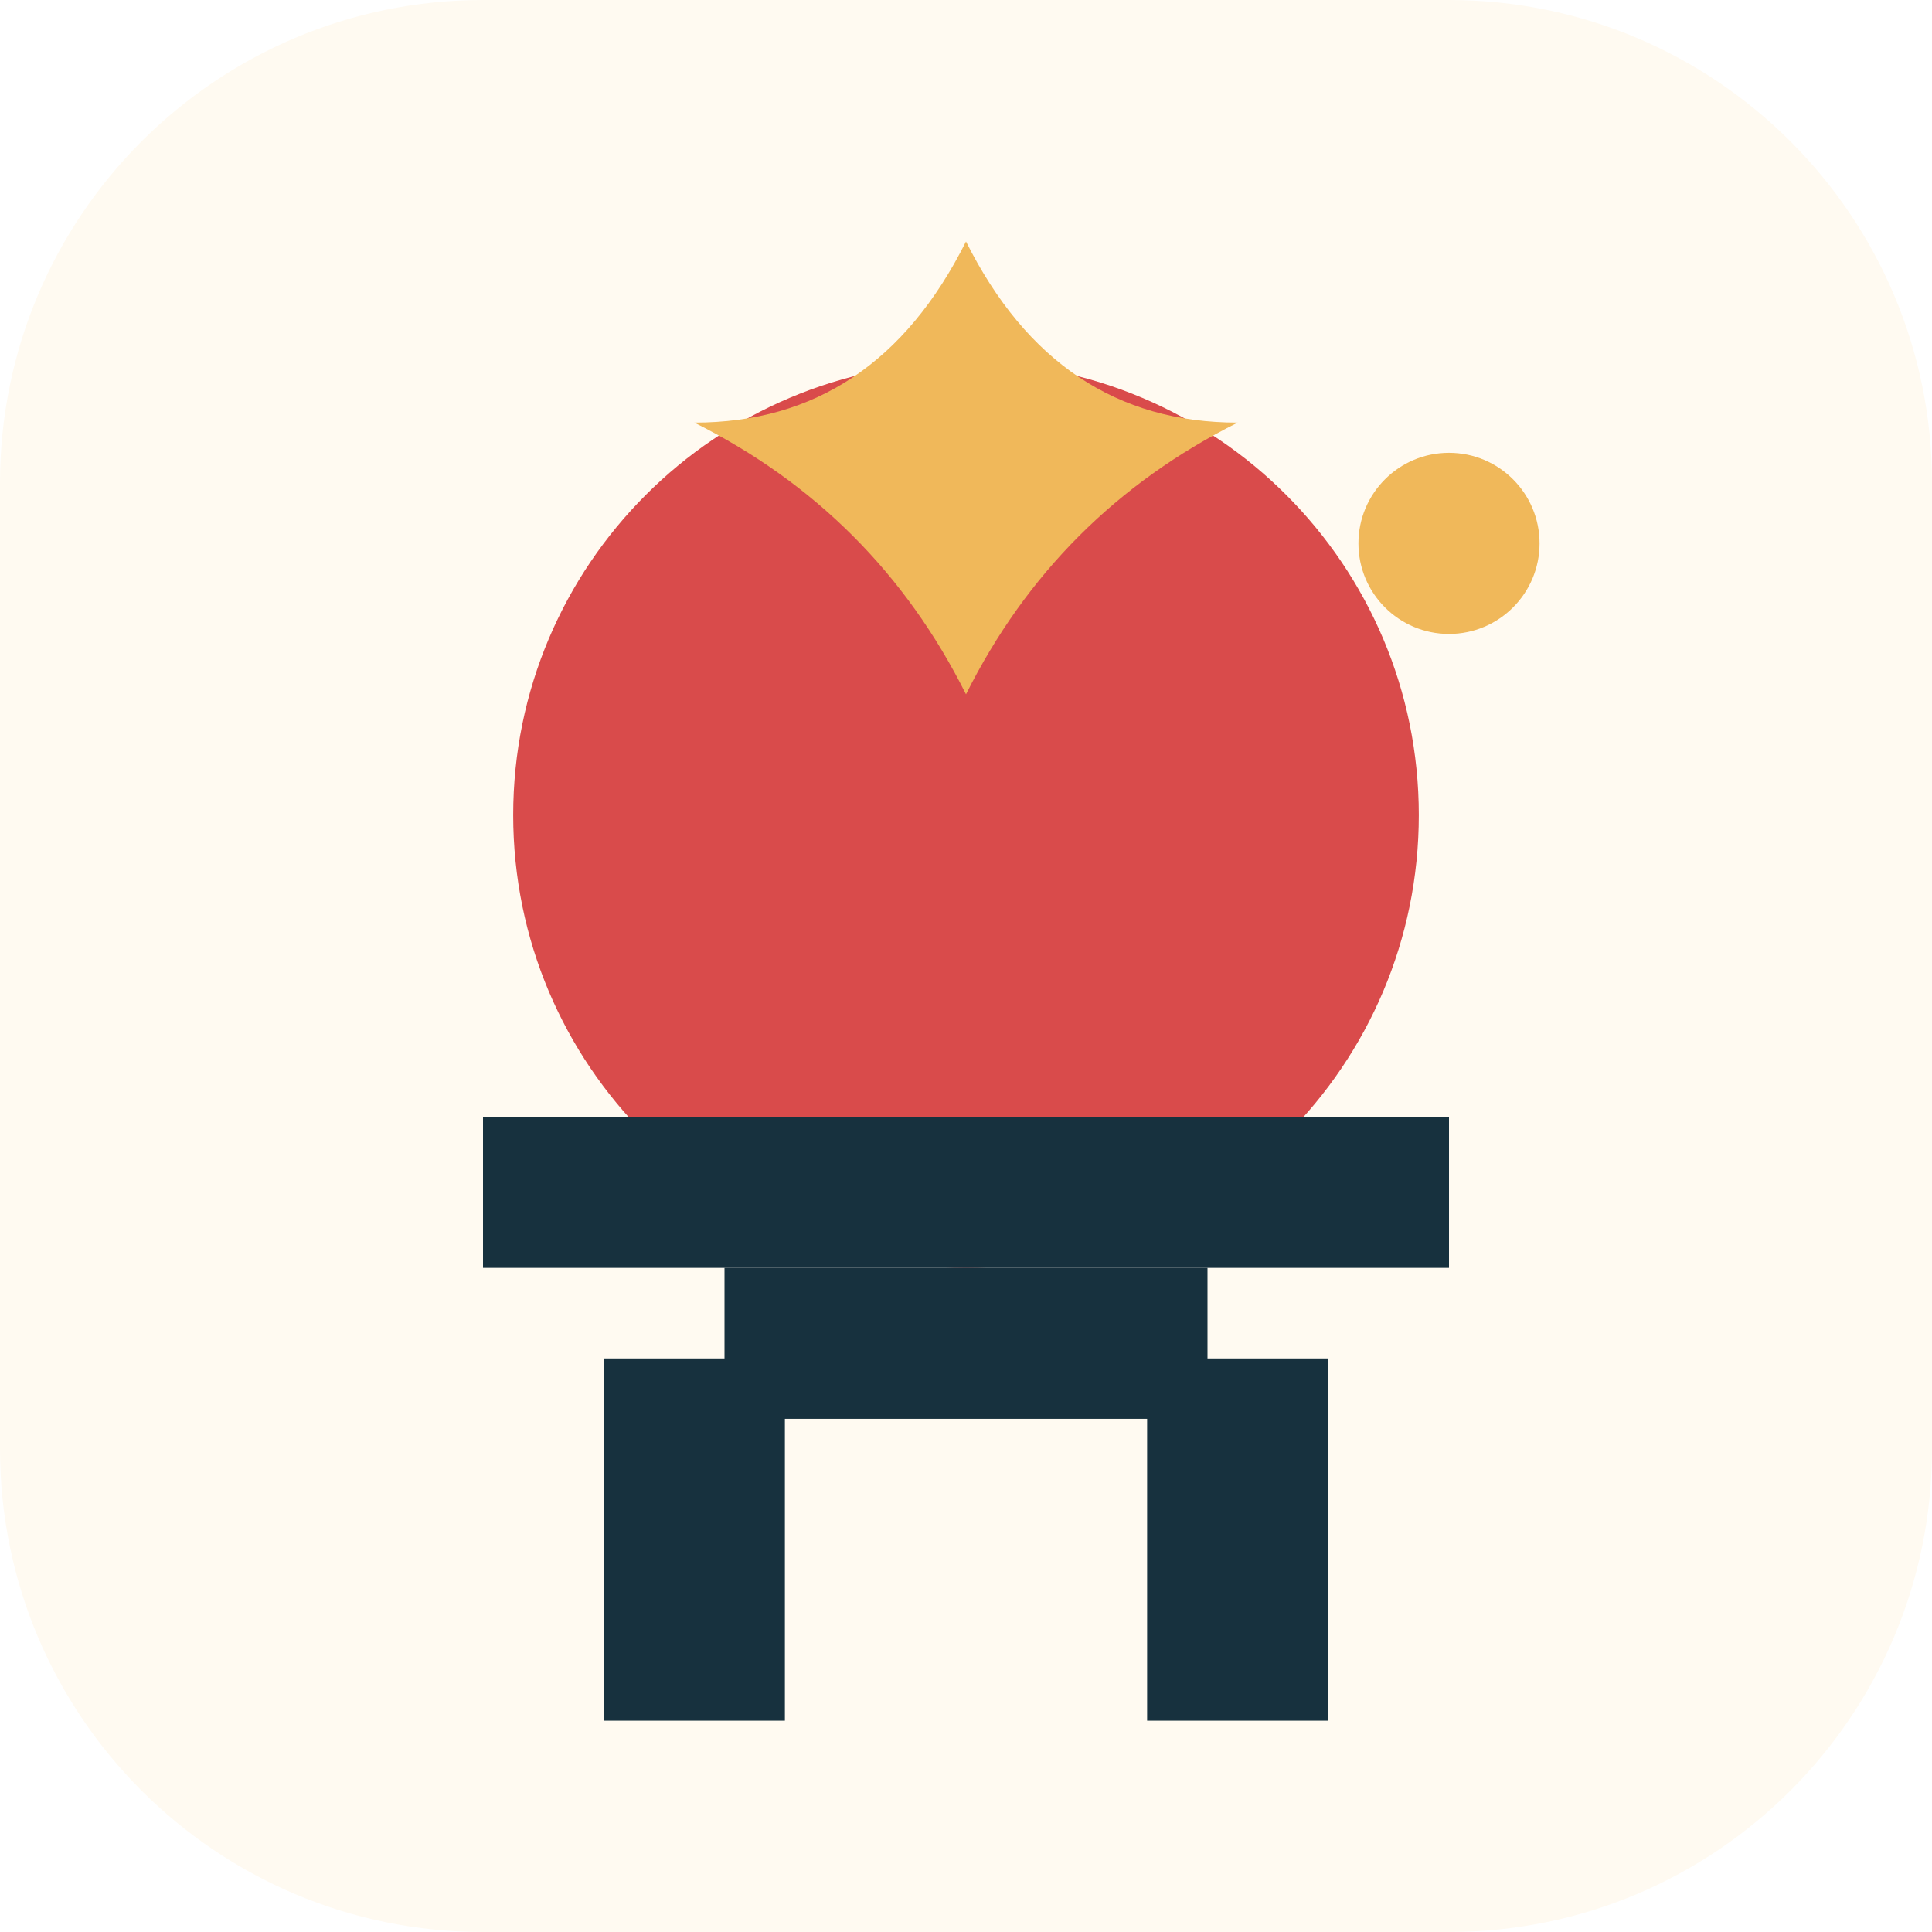
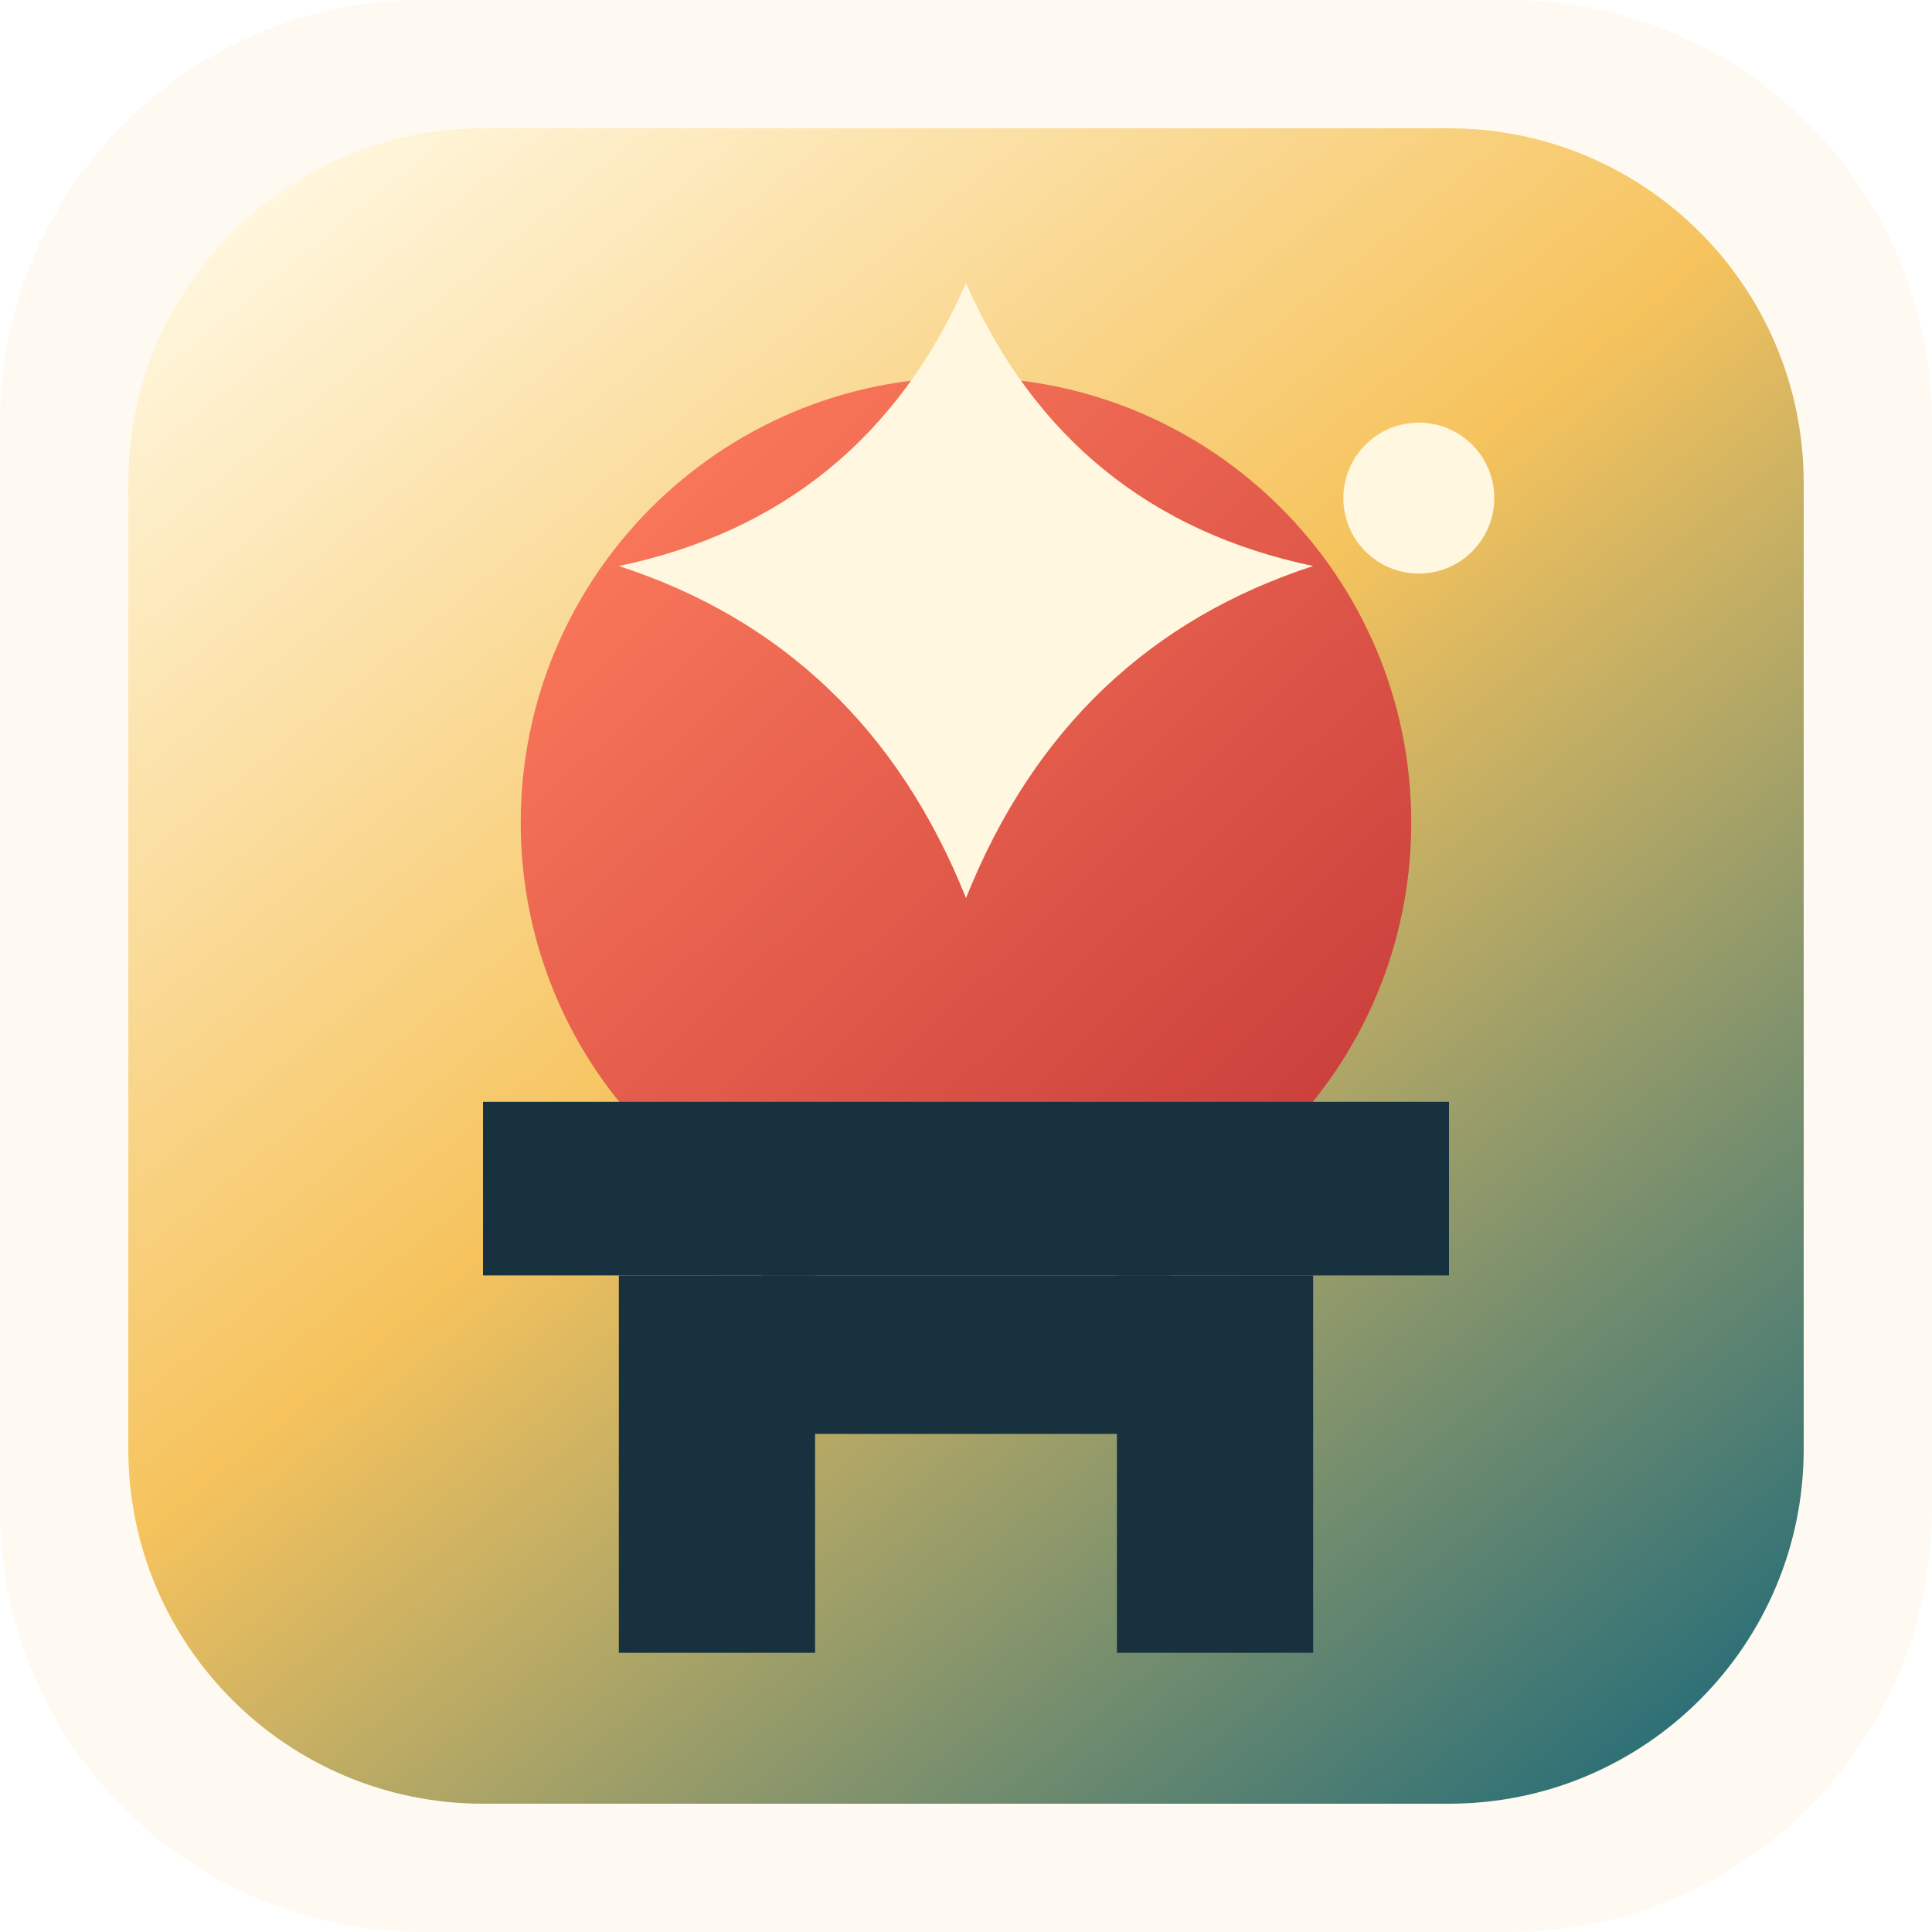
- <svg xmlns="http://www.w3.org/2000/svg" viewBox="0 0 64 64">
-   <rect width="64" height="64" rx="16" fill="#fffaf1" />
-   <circle cx="32" cy="27" r="15" fill="#d94b4b" />
-   <path fill="#17313e" d="M16 37h32v5H16z" />
-   <path fill="#17313e" d="M20 45h6v12h-6zM38 45h6v12h-6z" />
-   <path fill="#17313e" d="M24 42h16v5H24z" />
-   <path fill="#f0b85a" d="M32 8c2 4 5 6 9 6-4 2-7 5-9 9-2-4-5-7-9-9 4 0 7-2 9-6z" />
-   <circle cx="48" cy="18" r="3" fill="#f0b85a" />
+ <svg xmlns="http://www.w3.org/2000/svg" viewBox="0 0 512 512">
+   <defs>
+     <linearGradient id="sky" x1="80" x2="432" y1="40" y2="472" gradientUnits="userSpaceOnUse">
+       <stop offset="0" stop-color="#fff7df" />
+       <stop offset=".46" stop-color="#f6c35d" />
+       <stop offset="1" stop-color="#2b6f77" />
+     </linearGradient>
+     <linearGradient id="sun" x1="150" x2="360" y1="112" y2="332" gradientUnits="userSpaceOnUse">
+       <stop offset="0" stop-color="#ff7d5d" />
+       <stop offset="1" stop-color="#c43838" />
+     </linearGradient>
+   </defs>
+   <rect width="512" height="512" rx="112" fill="#fffaf1" />
+   <rect x="34" y="34" width="444" height="444" rx="94" fill="url(#sky)" />
+   <circle cx="256" cy="218" r="118" fill="url(#sun)" />
+   <path fill="#17313e" d="M128 292h256v46H128z" />
+   <path fill="#17313e" d="M164 338h52v100h-52zM296 338h52v100h-52z" />
+   <path fill="#17313e" d="M202 338h108v42H202z" />
+   <path fill="#fff7df" d="M256 75c18 41 49 66 92 75-43 14-74 43-92 88-18-45-49-74-92-88 43-9 74-34 92-75z" />
+   <circle cx="376" cy="132" r="20" fill="#fff7df" />
</svg>
